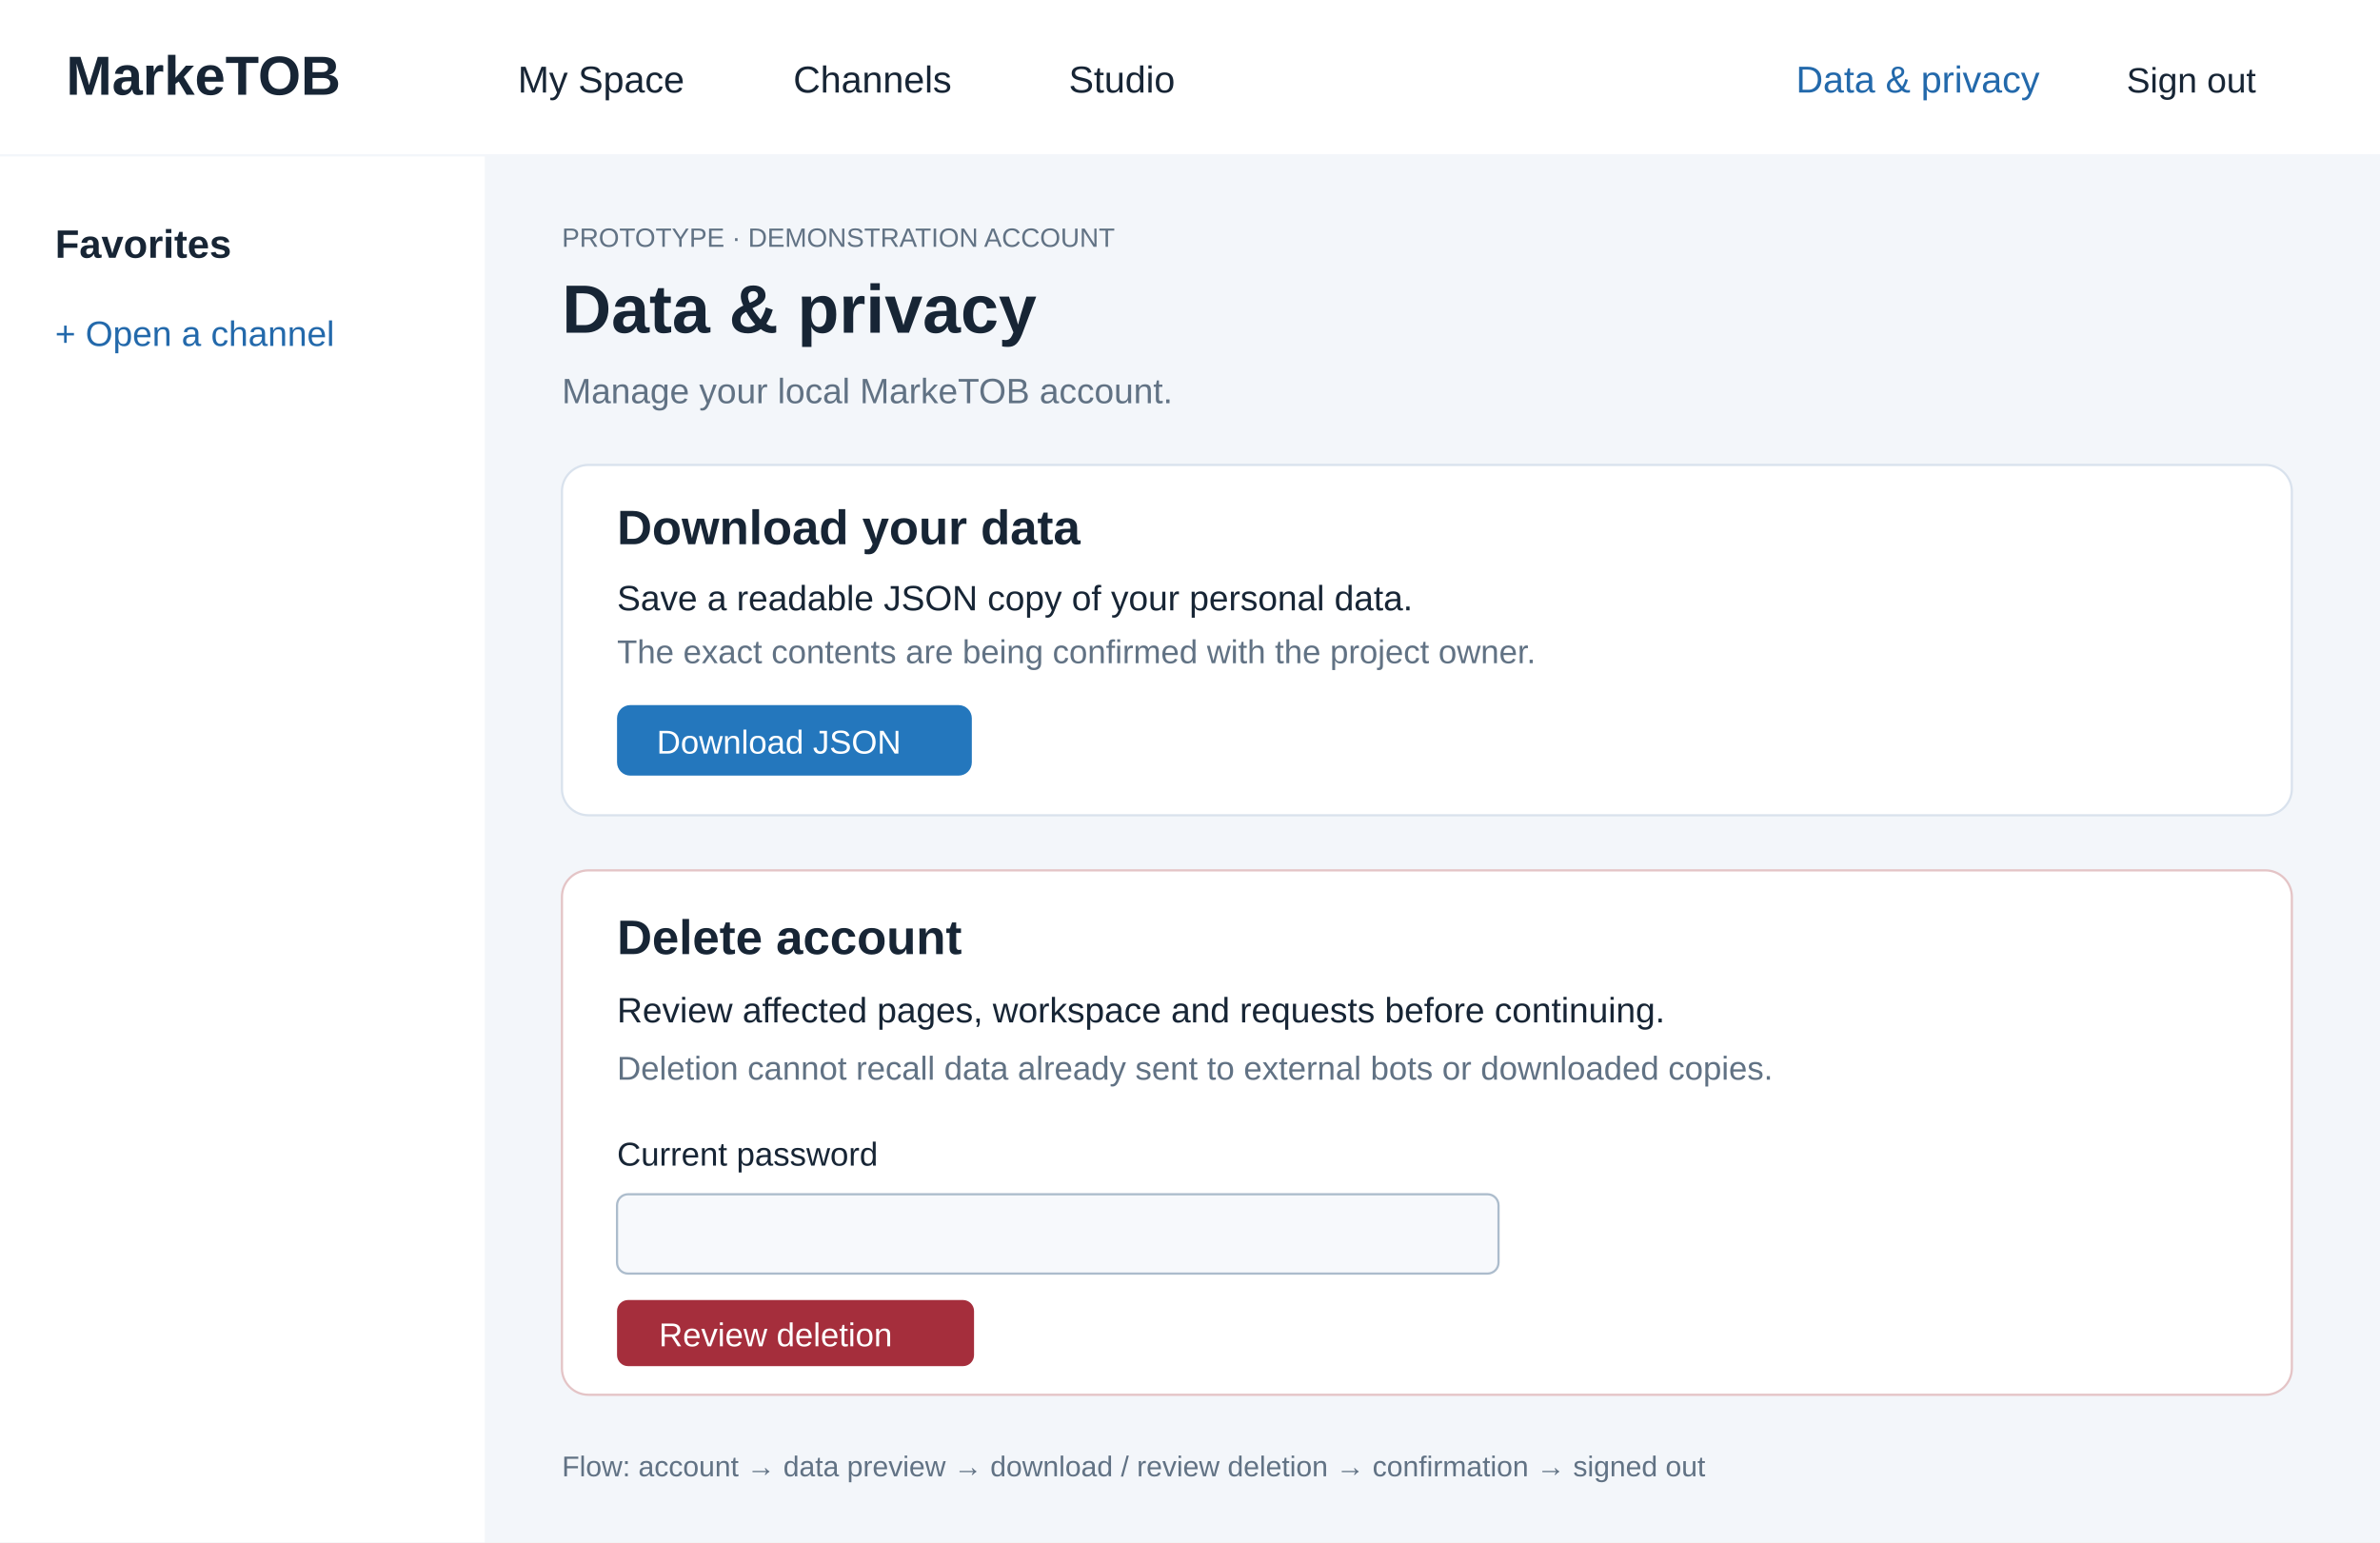
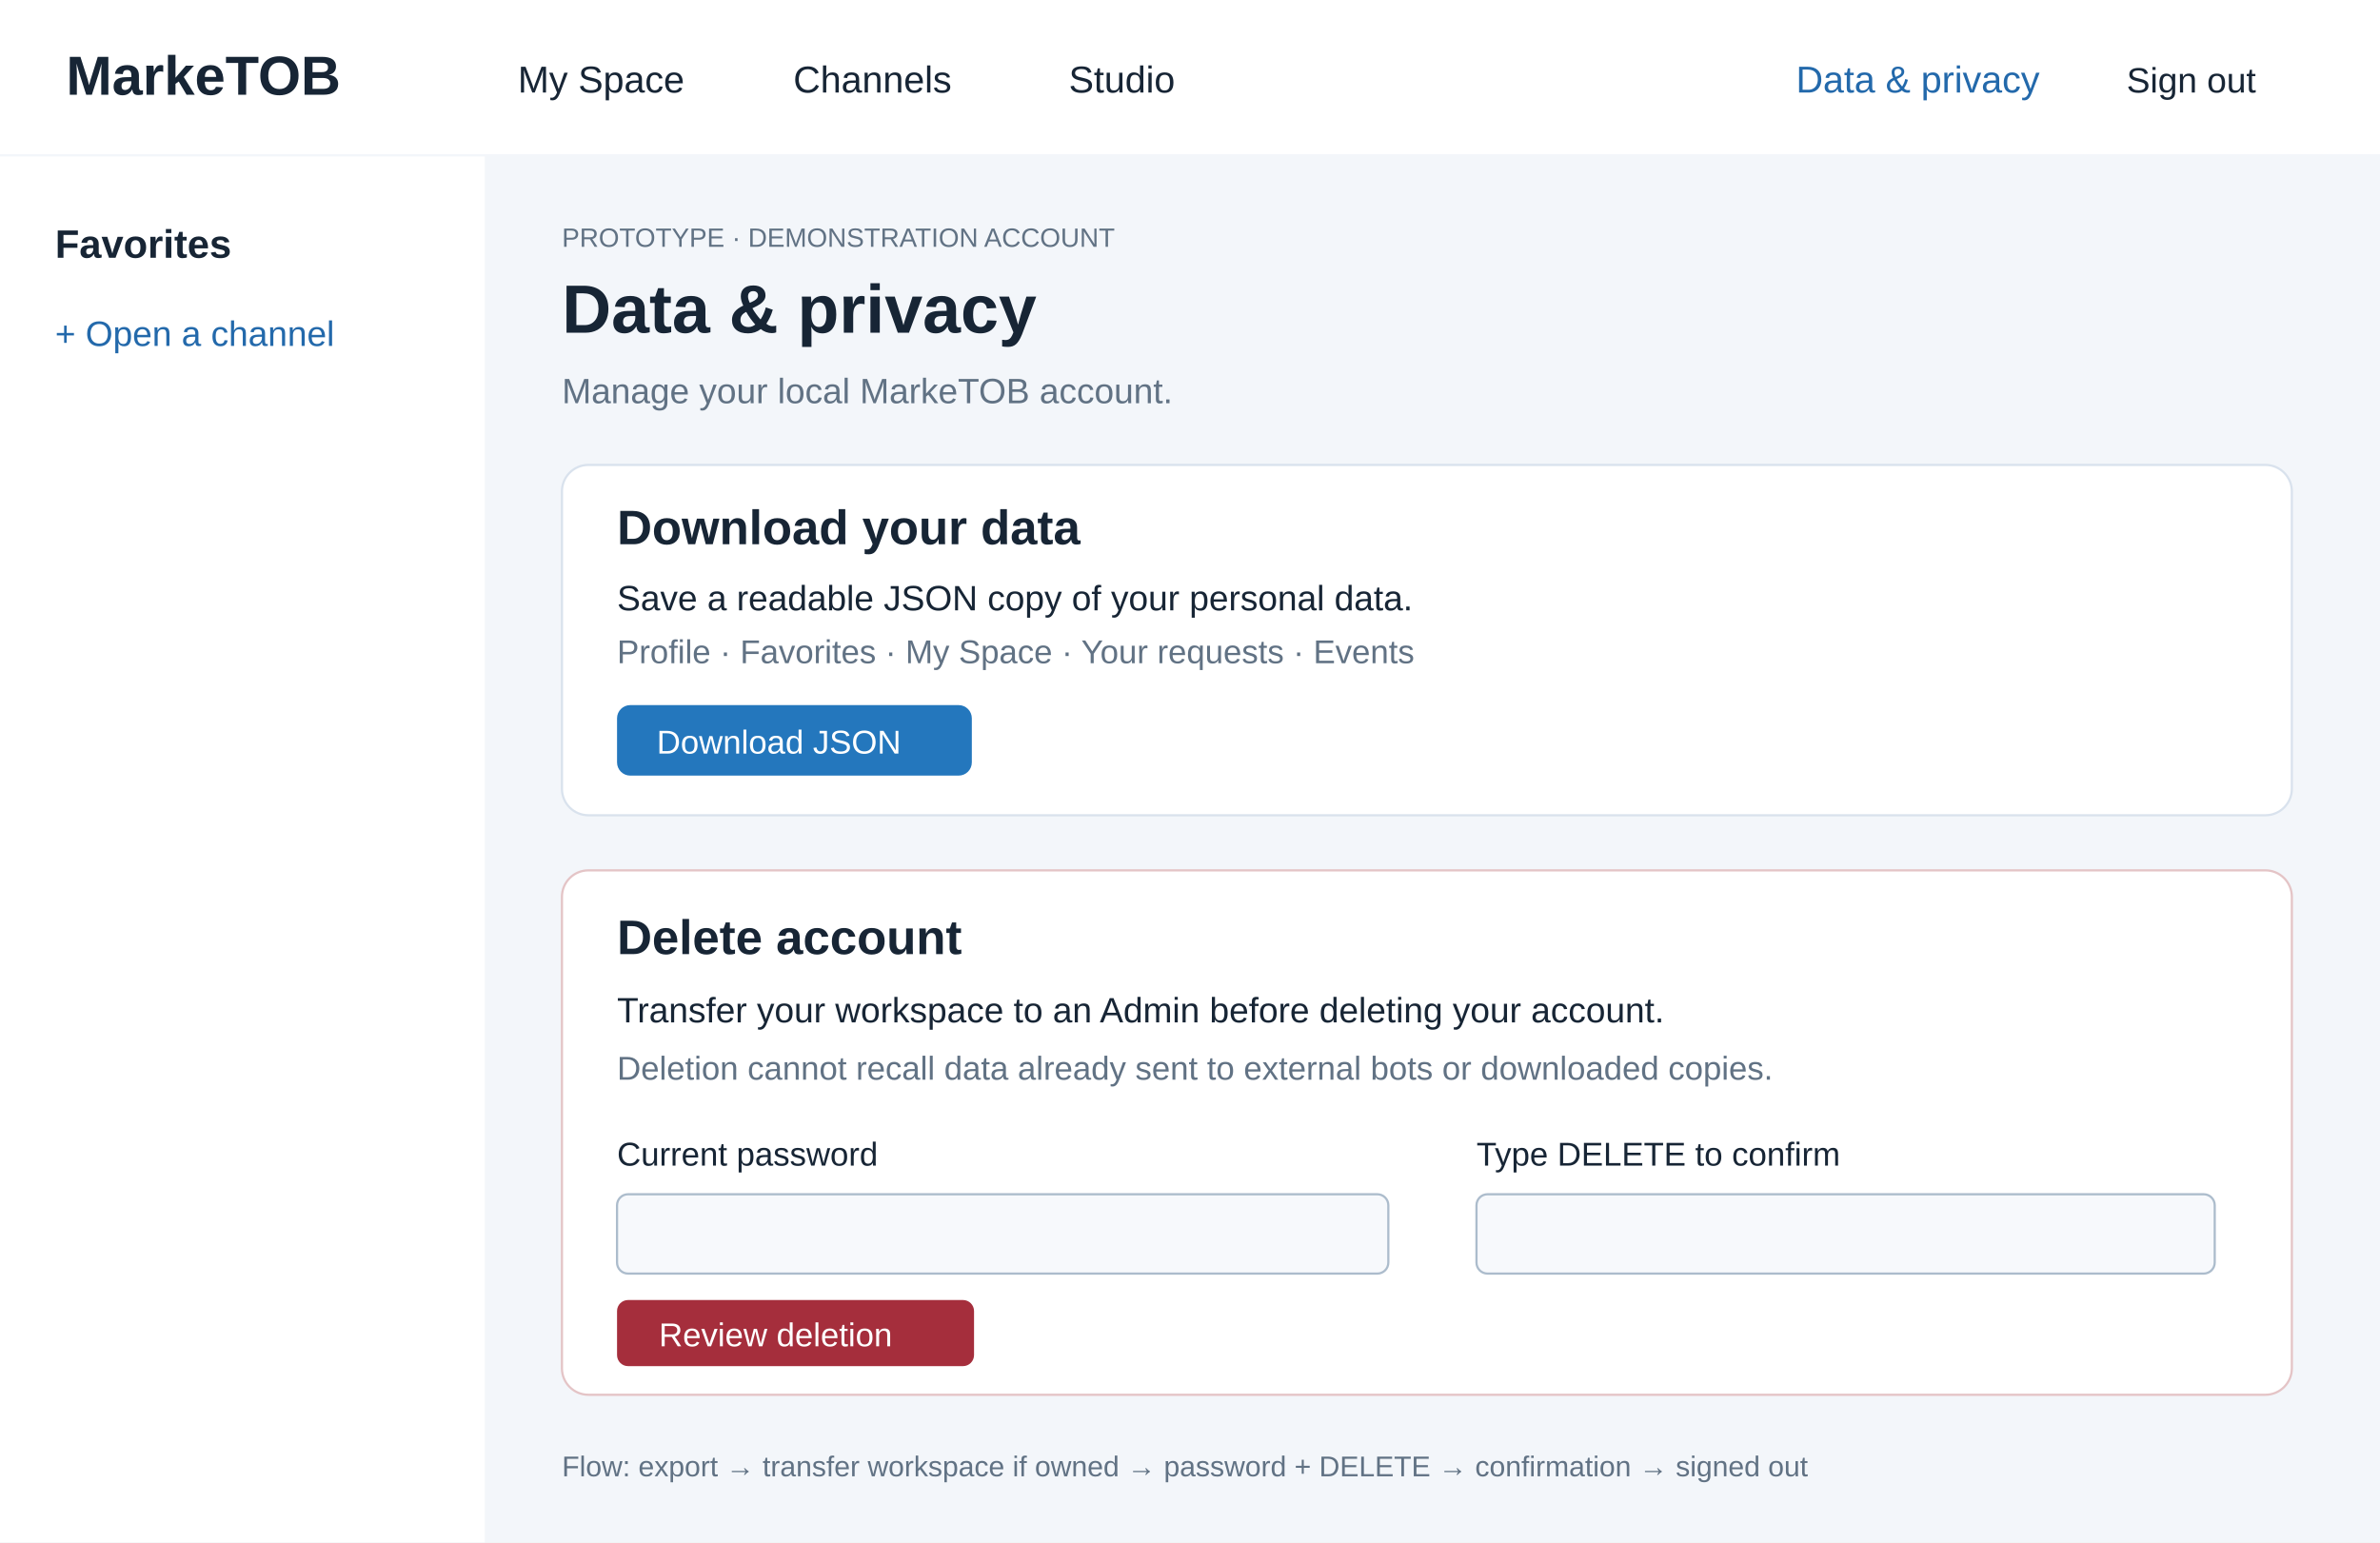
<svg xmlns="http://www.w3.org/2000/svg" width="1080" height="700" viewBox="0 0 1080 700">
  <rect width="1080" height="700" fill="#f3f6fa" />
  <g font-family="Segoe UI,Arial,sans-serif" fill="#172535">
    <rect width="1080" height="70" fill="white" />
    <text x="30" y="43" font-size="25" font-weight="700">MarkeTOB</text>
    <text x="235" y="42" font-size="17">My Space</text>
    <text x="360" y="42" font-size="17">Channels</text>
    <text x="485" y="42" font-size="17">Studio</text>
    <text x="815" y="42" font-size="17" fill="#2369ab">Data &amp; privacy</text>
    <text x="965" y="42" font-size="16">Sign out</text>
    <rect x="0" y="71" width="220" height="629" fill="#fff" />
    <text x="25" y="117" font-size="18" font-weight="600">Favorites</text>
    <text x="25" y="157" font-size="16" fill="#2369ab">+ Open a channel</text>
    <text x="255" y="112" font-size="12" fill="#617284">PROTOTYPE · DEMONSTRATION ACCOUNT</text>
    <text x="255" y="151" font-size="31" font-weight="650">Data &amp; privacy</text>
    <text x="255" y="183" font-size="16" fill="#617284">Manage your local MarkeTOB account.</text>
    <rect x="255" y="211" width="785" height="159" rx="12" fill="white" stroke="#d9e2ed" />
    <text x="280" y="247" font-size="22" font-weight="600">Download your data</text>
    <text x="280" y="277" font-size="16">Save a readable JSON copy of your personal data.</text>
-     <text x="280" y="301" font-size="15" fill="#617284">The exact contents are being confirmed with the project owner.</text>
+     <text x="280" y="301" font-size="15" fill="#617284">Profile · Favorites · My Space · Your requests · Events</text>
    <rect x="280" y="320" width="161" height="32" rx="6" fill="#2477bd" />
    <text x="298" y="342" font-size="15" fill="white">Download JSON</text>
    <rect x="255" y="395" width="785" height="238" rx="12" fill="white" stroke="#e4c4c6" />
    <text x="280" y="433" font-size="22" font-weight="600">Delete account</text>
-     <text x="280" y="464" font-size="16">Review affected pages, workspace and requests before continuing.</text>
+     <text x="280" y="464" font-size="16">Transfer your workspace to an Admin before deleting your account.</text>
    <text x="280" y="490" font-size="15" fill="#617284">Deletion cannot recall data already sent to external bots or downloaded copies.</text>
    <text x="280" y="529" font-size="15">Current password</text>
-     <rect x="280" y="542" width="400" height="36" rx="5" fill="#f7f9fc" stroke="#acbccc" />
+     <rect x="280" y="542" width="350" height="36" rx="5" fill="#f7f9fc" stroke="#acbccc" />
+     <text x="670" y="529" font-size="15">Type DELETE to confirm</text>
+     <rect x="670" y="542" width="335" height="36" rx="5" fill="#f7f9fc" stroke="#acbccc" />
    <rect x="280" y="590" width="162" height="30" rx="5" fill="#a52e3c" />
    <text x="299" y="611" font-size="15" fill="white">Review deletion</text>
-     <text x="255" y="670" font-size="13" fill="#617284">Flow: account → data preview → download / review deletion → confirmation → signed out</text>
+     <text x="255" y="670" font-size="13" fill="#617284">Flow: export → transfer workspace if owned → password + DELETE → confirmation → signed out</text>
  </g>
</svg>
